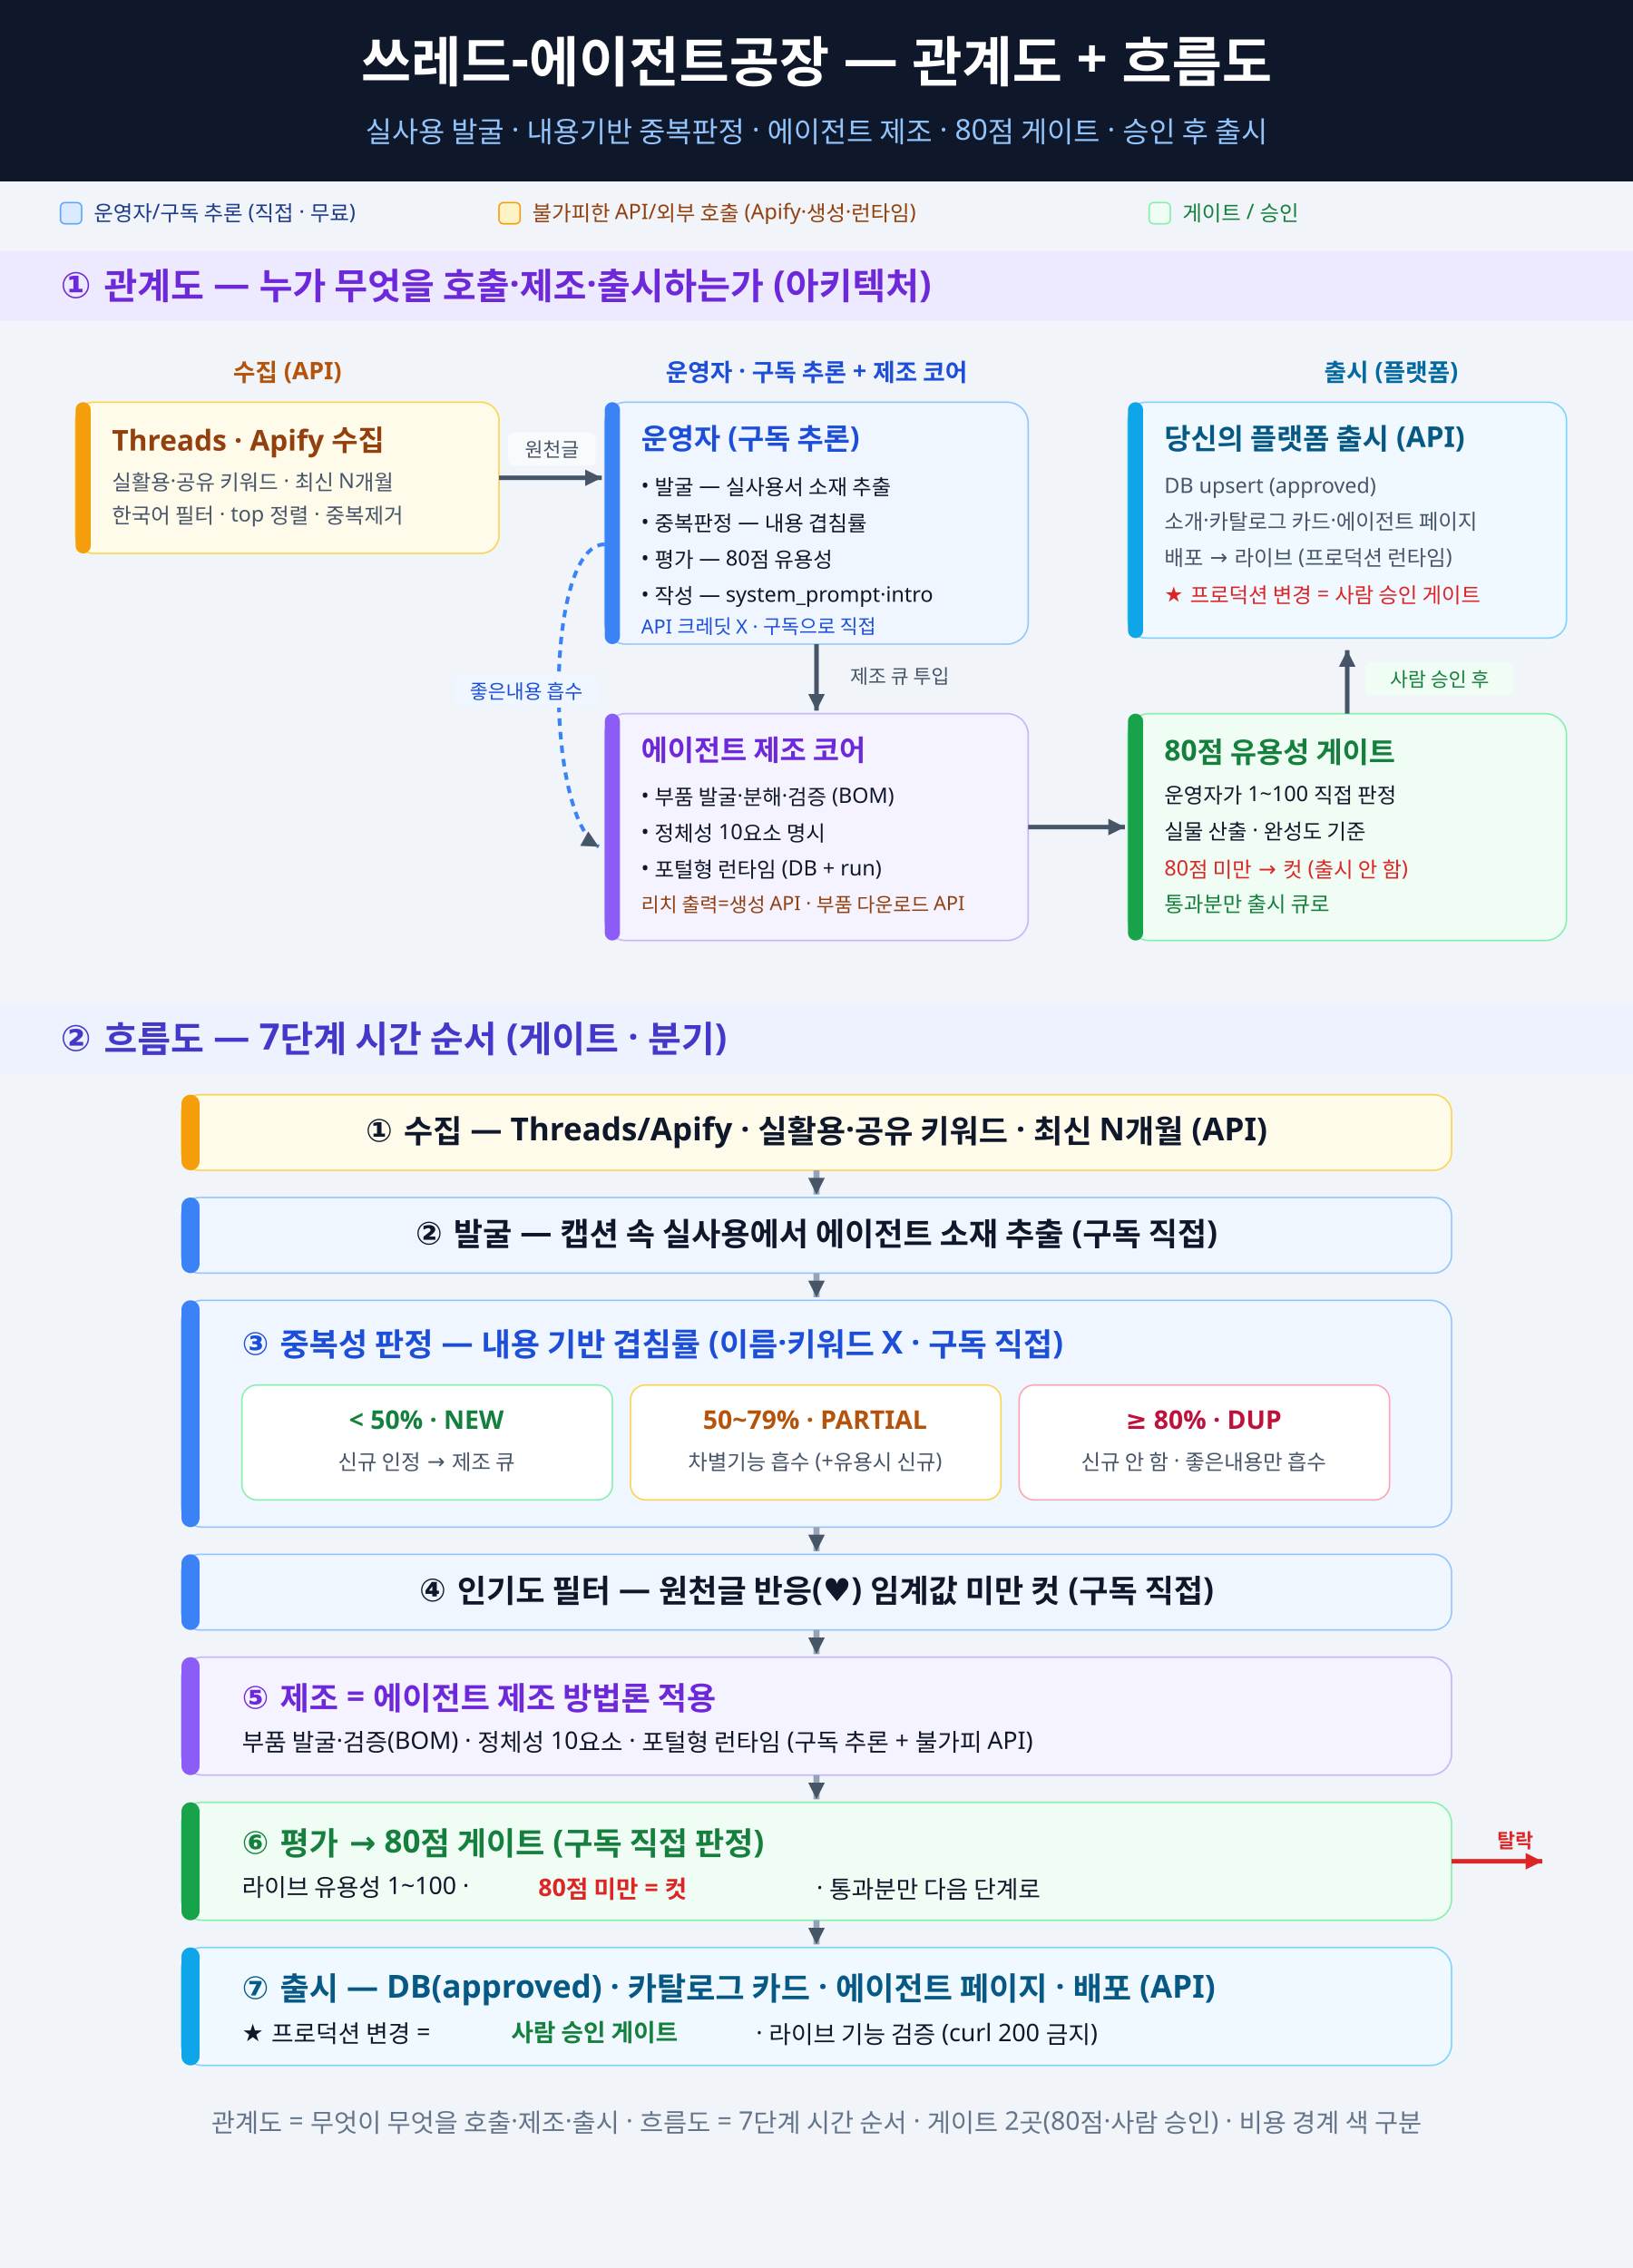
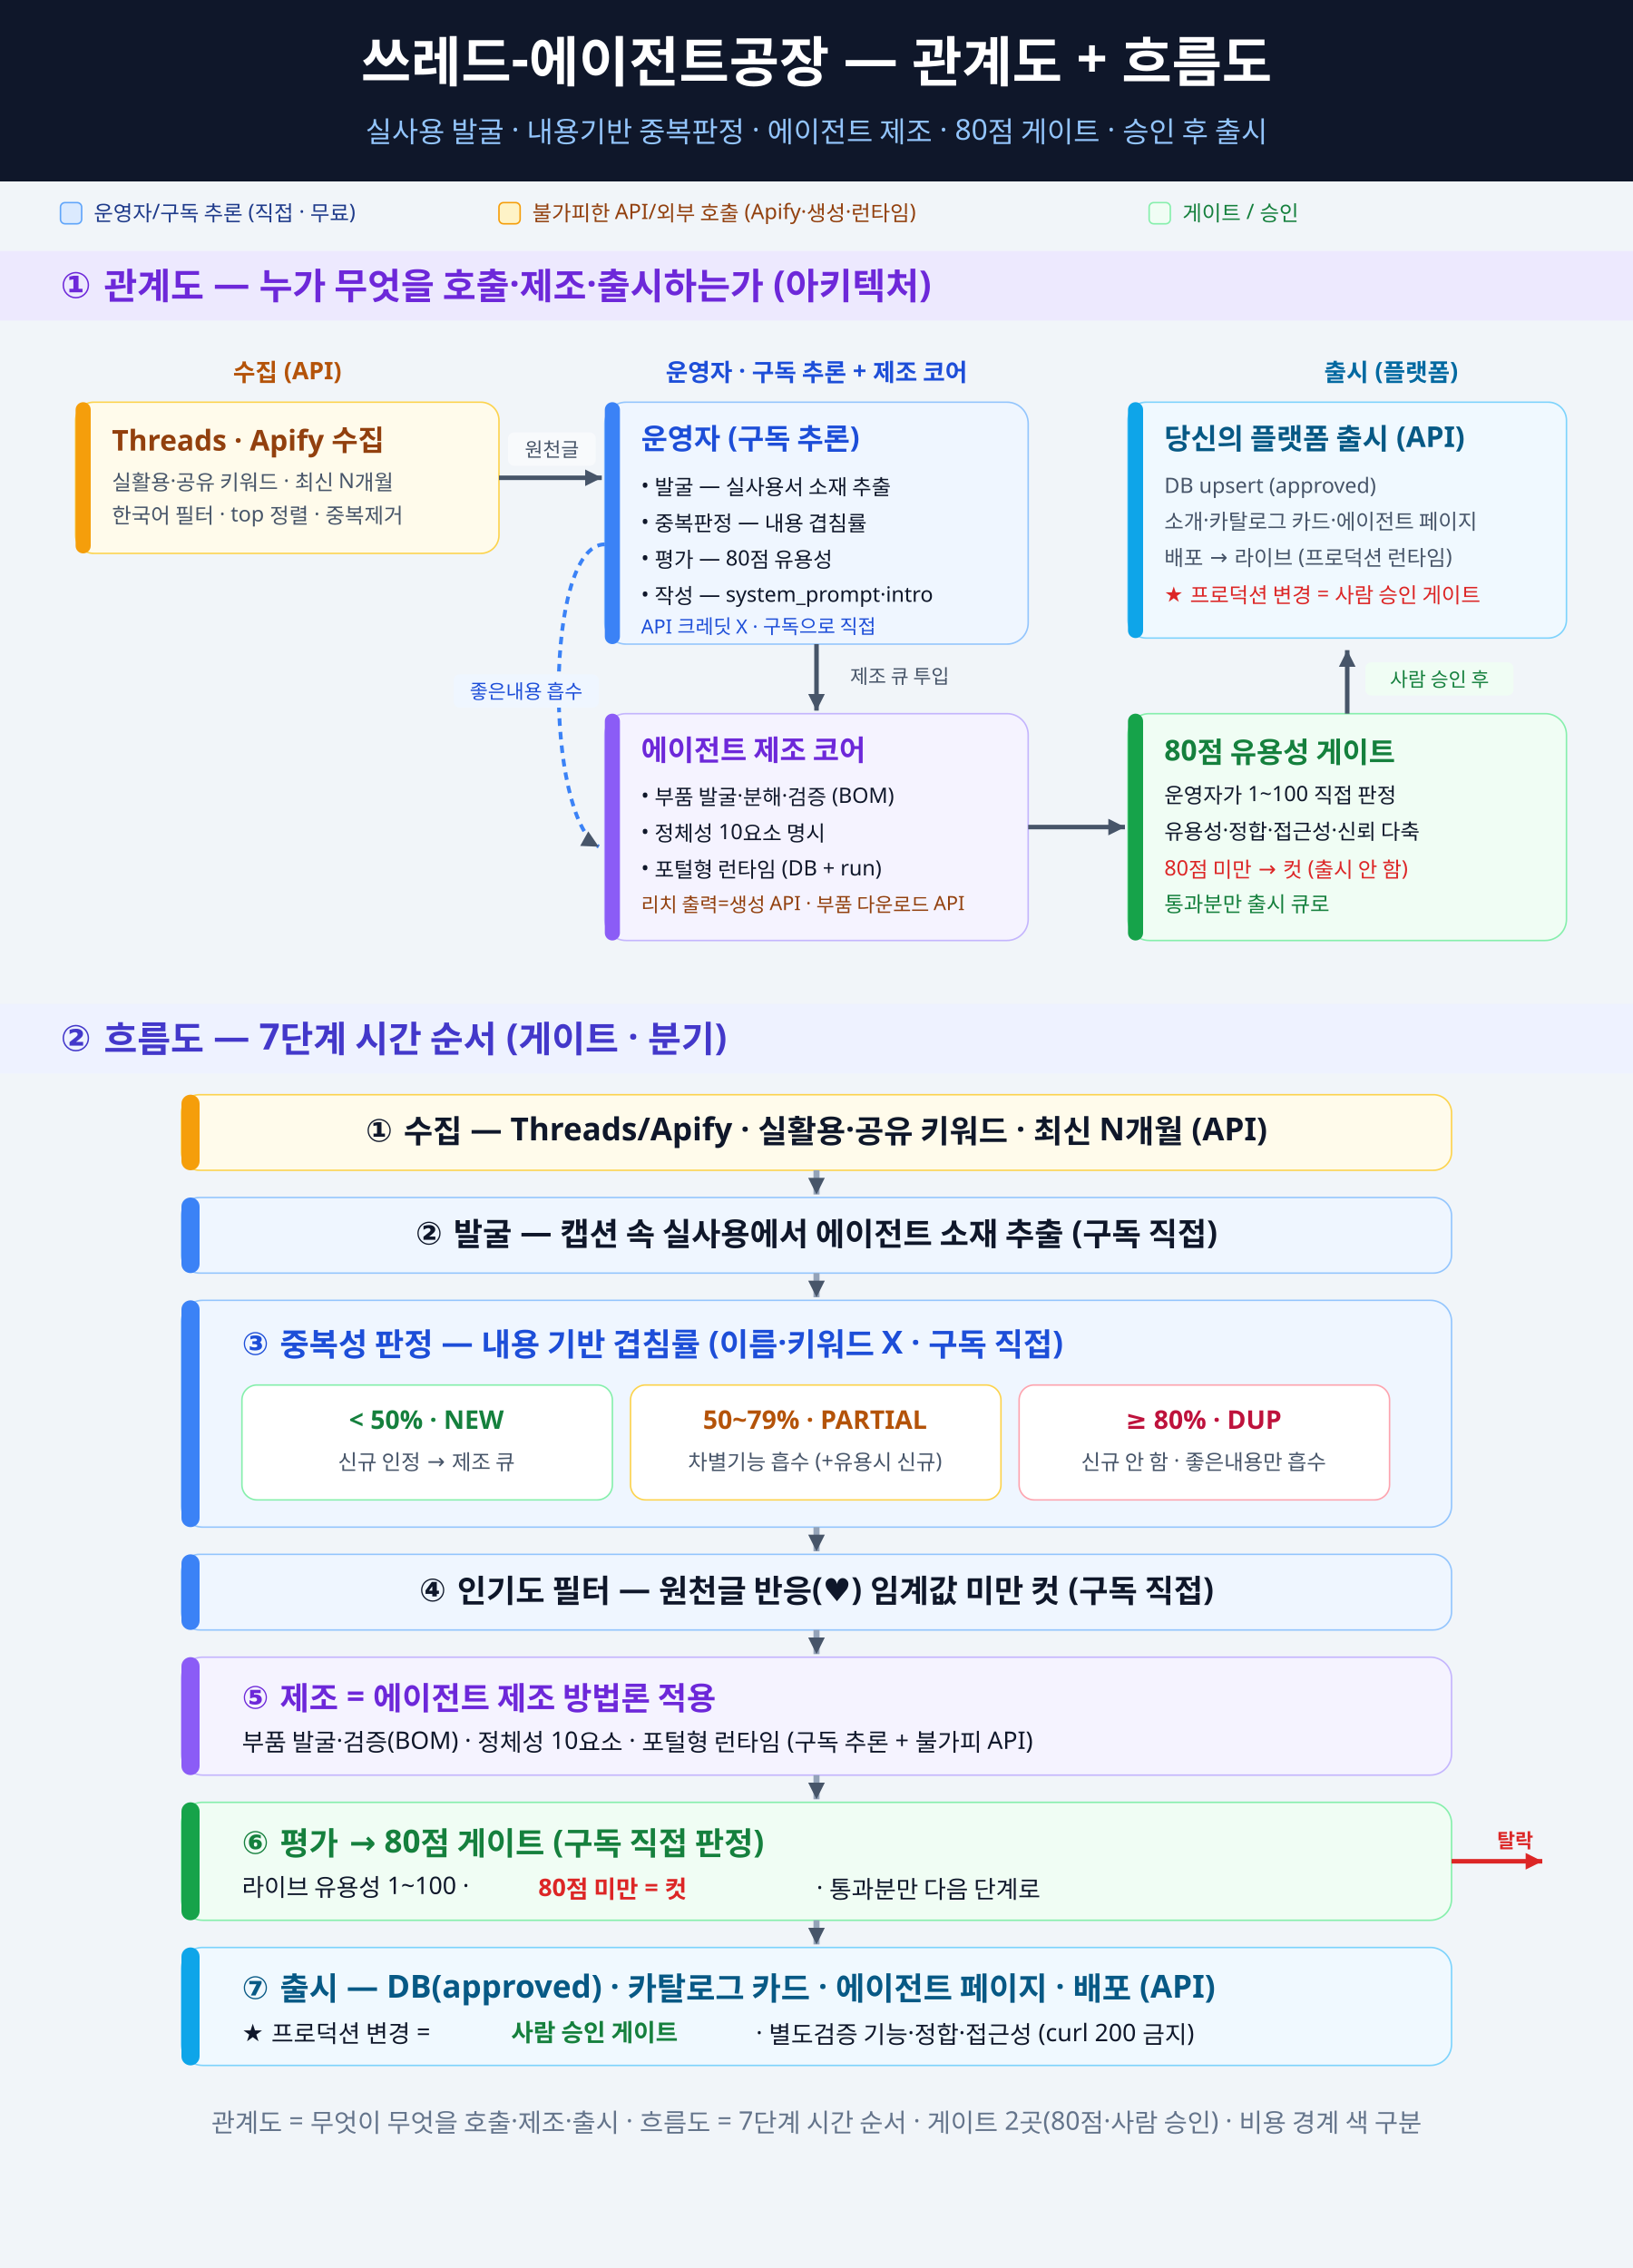
<svg xmlns="http://www.w3.org/2000/svg" width="1080" height="1500" viewBox="0 0 1080 1500" font-family="'Malgun Gothic','Apple SD Gothic Neo',sans-serif" role="img" aria-labelledby="t d">
  <rect x="0" y="0" width="1080" height="1500" fill="#f1f5f9" />
  <defs>
    <marker id="ah" markerUnits="userSpaceOnUse" markerWidth="13" markerHeight="11" refX="11" refY="5.5" orient="auto">
      <path d="M0,0 L11,5.5 L0,11 Z" fill="#475569" />
    </marker>
    <marker id="ahg" markerUnits="userSpaceOnUse" markerWidth="13" markerHeight="11" refX="11" refY="5.5" orient="auto">
      <path d="M0,0 L11,5.5 L0,11 Z" fill="#16a34a" />
    </marker>
    <marker id="ahr" markerUnits="userSpaceOnUse" markerWidth="13" markerHeight="11" refX="11" refY="5.5" orient="auto">
      <path d="M0,0 L11,5.5 L0,11 Z" fill="#dc2626" />
    </marker>
  </defs>
  <rect x="0" y="0" width="1080" height="120" fill="#0f172a" />
  <text x="540" y="54" text-anchor="middle" fill="#ffffff" font-size="36" font-weight="bold">쓰레드-에이전트공장 — 관계도 + 흐름도</text>
  <text x="540" y="94" text-anchor="middle" fill="#93c5fd" font-size="19">실사용 발굴 · 내용기반 중복판정 · 에이전트 제조 · 80점 게이트 · 승인 후 출시</text>
  <rect x="40" y="134" width="14" height="14" rx="3" fill="#dbeafe" stroke="#60a5fa" />
  <text x="62" y="146" fill="#1e3a8a" font-size="14">운영자/구독 추론 (직접 · 무료)</text>
  <rect x="330" y="134" width="14" height="14" rx="3" fill="#fef3c7" stroke="#f59e0b" />
  <text x="352" y="146" fill="#92400e" font-size="14">불가피한 API/외부 호출 (Apify·생성·런타임)</text>
  <rect x="760" y="134" width="14" height="14" rx="3" fill="#f0fdf4" stroke="#86efac" />
  <text x="782" y="146" fill="#15803d" font-size="14">게이트 / 승인</text>
  <rect x="0" y="166" width="1080" height="46" fill="#ede9fe" />
  <text x="40" y="197" fill="#6d28d9" font-size="24" font-weight="bold">① 관계도 — 누가 무엇을 호출·제조·출시하는가 (아키텍처)</text>
  <text x="190" y="252" text-anchor="middle" fill="#b45309" font-size="16" font-weight="bold">수집 (API)</text>
  <text x="540" y="252" text-anchor="middle" fill="#1d4ed8" font-size="16" font-weight="bold">운영자 · 구독 추론 + 제조 코어</text>
  <text x="920" y="252" text-anchor="middle" fill="#0369a1" font-size="16" font-weight="bold">출시 (플랫폼)</text>
  <rect x="50" y="266" width="280" height="100" rx="12" fill="#fffbeb" stroke="#fcd34d" />
  <rect x="50" y="266" width="10" height="100" rx="5" fill="#f59e0b" />
  <text x="74" y="298" fill="#92400e" font-size="19" font-weight="bold">Threads · Apify 수집</text>
  <text x="74" y="324" fill="#475569" font-size="14">실활용·공유 키워드 · 최신 N개월</text>
  <text x="74" y="346" fill="#475569" font-size="14">한국어 필터 · top 정렬 · 중복제거</text>
  <line x1="330" y1="316" x2="398" y2="316" stroke="#475569" stroke-width="3" marker-end="url(#ah)" />
  <rect x="336" y="286" width="58" height="22" rx="4" fill="#f8fafc" />
  <text x="365" y="302" text-anchor="middle" fill="#475569" font-size="13">원천글</text>
  <rect x="400" y="266" width="280" height="160" rx="14" fill="#eff6ff" stroke="#93c5fd" />
  <rect x="400" y="266" width="10" height="160" rx="5" fill="#3b82f6" />
  <text x="424" y="297" fill="#1d4ed8" font-size="19" font-weight="bold">운영자 (구독 추론)</text>
  <text x="424" y="326" fill="#0f172a" font-size="14">• 발굴 — 실사용서 소재 추출</text>
  <text x="424" y="350" fill="#0f172a" font-size="14">• 중복판정 — 내용 겹침률</text>
  <text x="424" y="374" fill="#0f172a" font-size="14">• 평가 — 80점 유용성</text>
  <text x="424" y="398" fill="#0f172a" font-size="14">• 작성 — system_prompt·intro</text>
  <text x="424" y="419" fill="#1d4ed8" font-size="13">API 크레딧 X · 구독으로 직접</text>
  <line x1="540" y1="426" x2="540" y2="470" stroke="#475569" stroke-width="3" marker-end="url(#ah)" />
  <rect x="552" y="436" width="86" height="22" rx="4" fill="#f1f5f9" />
  <text x="595" y="452" text-anchor="middle" fill="#475569" font-size="13">제조 큐 투입</text>
  <rect x="400" y="472" width="280" height="150" rx="14" fill="#f5f3ff" stroke="#c4b5fd" />
  <rect x="400" y="472" width="10" height="150" rx="5" fill="#8b5cf6" />
  <text x="424" y="503" fill="#6d28d9" font-size="19" font-weight="bold">에이전트 제조 코어</text>
  <text x="424" y="531" fill="#0f172a" font-size="14">• 부품 발굴·분해·검증 (BOM)</text>
  <text x="424" y="555" fill="#0f172a" font-size="14">• 정체성 10요소 명시</text>
  <text x="424" y="579" fill="#0f172a" font-size="14">• 포털형 런타임 (DB + run)</text>
  <text x="424" y="603" fill="#92400e" font-size="13">리치 출력=생성 API · 부품 다운로드 API</text>
  <line x1="680" y1="547" x2="744" y2="547" stroke="#475569" stroke-width="3" marker-end="url(#ah)" />
  <rect x="746" y="472" width="290" height="150" rx="14" fill="#f0fdf4" stroke="#86efac" />
  <rect x="746" y="472" width="10" height="150" rx="5" fill="#16a34a" />
  <text x="770" y="503" fill="#15803d" font-size="19" font-weight="bold">80점 유용성 게이트</text>
  <text x="770" y="531" fill="#0f172a" font-size="14">운영자가 1~100 직접 판정</text>
-   <text x="770" y="555" fill="#0f172a" font-size="14">실물 산출 · 완성도 기준</text>
+   <text x="770" y="555" fill="#0f172a" font-size="14">유용성·정합·접근성·신뢰 다축</text>
  <text x="770" y="579" fill="#dc2626" font-size="14">80점 미만 → 컷 (출시 안 함)</text>
  <text x="770" y="603" fill="#15803d" font-size="14">통과분만 출시 큐로</text>
  <line x1="891" y1="472" x2="891" y2="430" stroke="#475569" stroke-width="3" marker-end="url(#ah)" />
  <rect x="903" y="438" width="98" height="22" rx="4" fill="#f0fdf4" />
  <text x="952" y="454" text-anchor="middle" fill="#15803d" font-size="13">사람 승인 후</text>
  <rect x="746" y="266" width="290" height="156" rx="12" fill="#f0f9ff" stroke="#7dd3fc" />
  <rect x="746" y="266" width="10" height="156" rx="5" fill="#0ea5e9" />
  <text x="770" y="297" fill="#075985" font-size="19" font-weight="bold">당신의 플랫폼 출시 (API)</text>
  <text x="770" y="326" fill="#475569" font-size="14">DB upsert (approved)</text>
  <text x="770" y="350" fill="#475569" font-size="14">소개·카탈로그 카드·에이전트 페이지</text>
  <text x="770" y="374" fill="#475569" font-size="14">배포 → 라이브 (프로덕션 런타임)</text>
  <text x="770" y="398" fill="#dc2626" font-size="14">★ 프로덕션 변경 = 사람 승인 게이트</text>
  <path d="M400,360 C360,360 360,540 396,560" fill="none" stroke="#3b82f6" stroke-width="2.5" stroke-dasharray="5,4" marker-end="url(#ah)" />
  <rect x="300" y="446" width="96" height="22" rx="4" fill="#eff6ff" />
  <text x="348" y="462" text-anchor="middle" fill="#1d4ed8" font-size="13">좋은내용 흡수</text>
  <rect x="0" y="664" width="1080" height="46" fill="#eef2ff" />
  <text x="40" y="695" fill="#4338ca" font-size="24" font-weight="bold">② 흐름도 — 7단계 시간 순서 (게이트 · 분기)</text>
  <rect x="120" y="724" width="840" height="50" rx="12" fill="#fffbeb" stroke="#fcd34d" />
  <rect x="120" y="724" width="12" height="50" rx="6" fill="#f59e0b" />
  <text x="540" y="755" text-anchor="middle" fill="#0f172a" font-size="21" font-weight="bold">① 수집 — Threads/Apify · 실활용·공유 키워드 · 최신 N개월 (API)</text>
  <line x1="540" y1="774" x2="540" y2="790" stroke="#94a3b8" stroke-width="4" marker-end="url(#ah)" />
  <rect x="120" y="792" width="840" height="50" rx="12" fill="#eff6ff" stroke="#93c5fd" />
  <rect x="120" y="792" width="12" height="50" rx="6" fill="#3b82f6" />
  <text x="540" y="823" text-anchor="middle" fill="#0f172a" font-size="21" font-weight="bold">② 발굴 — 캡션 속 실사용에서 에이전트 소재 추출 (구독 직접)</text>
  <line x1="540" y1="842" x2="540" y2="858" stroke="#94a3b8" stroke-width="4" marker-end="url(#ah)" />
  <rect x="120" y="860" width="840" height="150" rx="14" fill="#eff6ff" stroke="#93c5fd" />
  <rect x="120" y="860" width="12" height="150" rx="6" fill="#3b82f6" />
  <text x="160" y="896" fill="#1d4ed8" font-size="21" font-weight="bold">③ 중복성 판정 — 내용 기반 겹침률 (이름·키워드 X · 구독 직접)</text>
  <rect x="160" y="916" width="245" height="76" rx="10" fill="#ffffff" stroke="#86efac" />
  <text x="282" y="945" text-anchor="middle" fill="#15803d" font-size="17" font-weight="bold">&lt; 50% · NEW</text>
  <text x="282" y="972" text-anchor="middle" fill="#475569" font-size="14">신규 인정 → 제조 큐</text>
  <rect x="417" y="916" width="245" height="76" rx="10" fill="#ffffff" stroke="#fcd34d" />
  <text x="539" y="945" text-anchor="middle" fill="#b45309" font-size="17" font-weight="bold">50~79% · PARTIAL</text>
  <text x="539" y="972" text-anchor="middle" fill="#475569" font-size="14">차별기능 흡수 (+유용시 신규)</text>
  <rect x="674" y="916" width="245" height="76" rx="10" fill="#ffffff" stroke="#fda4af" />
  <text x="796" y="945" text-anchor="middle" fill="#be123c" font-size="17" font-weight="bold">≥ 80% · DUP</text>
  <text x="796" y="972" text-anchor="middle" fill="#475569" font-size="14">신규 안 함 · 좋은내용만 흡수</text>
  <line x1="540" y1="1010" x2="540" y2="1026" stroke="#94a3b8" stroke-width="4" marker-end="url(#ah)" />
  <rect x="120" y="1028" width="840" height="50" rx="12" fill="#eff6ff" stroke="#93c5fd" />
  <rect x="120" y="1028" width="12" height="50" rx="6" fill="#3b82f6" />
  <text x="540" y="1059" text-anchor="middle" fill="#0f172a" font-size="21" font-weight="bold">④ 인기도 필터 — 원천글 반응(♥) 임계값 미만 컷 (구독 직접)</text>
  <line x1="540" y1="1078" x2="540" y2="1094" stroke="#94a3b8" stroke-width="4" marker-end="url(#ah)" />
  <rect x="120" y="1096" width="840" height="78" rx="14" fill="#f5f3ff" stroke="#c4b5fd" />
  <rect x="120" y="1096" width="12" height="78" rx="6" fill="#8b5cf6" />
  <text x="160" y="1130" fill="#6d28d9" font-size="21" font-weight="bold">⑤ 제조 = 에이전트 제조 방법론 적용</text>
  <text x="160" y="1158" fill="#0f172a" font-size="16">부품 발굴·검증(BOM) · 정체성 10요소 · 포털형 런타임 (구독 추론 + 불가피 API)</text>
  <line x1="540" y1="1174" x2="540" y2="1190" stroke="#94a3b8" stroke-width="4" marker-end="url(#ah)" />
  <rect x="120" y="1192" width="840" height="78" rx="14" fill="#f0fdf4" stroke="#86efac" />
  <rect x="120" y="1192" width="12" height="78" rx="6" fill="#16a34a" />
  <text x="160" y="1226" fill="#15803d" font-size="21" font-weight="bold">⑥ 평가 → 80점 게이트 (구독 직접 판정)</text>
  <text x="160" y="1254" fill="#0f172a" font-size="16">라이브 유용성 1~100 · </text>
  <text x="356" y="1254" fill="#dc2626" font-size="16" font-weight="bold">80점 미만 = 컷</text>
  <text x="540" y="1254" fill="#0f172a" font-size="16">· 통과분만 다음 단계로</text>
  <line x1="960" y1="1231" x2="1020" y2="1231" stroke="#dc2626" stroke-width="3" marker-end="url(#ahr)" />
  <text x="1014" y="1222" text-anchor="end" fill="#dc2626" font-size="13" font-weight="bold">탈락</text>
  <line x1="540" y1="1270" x2="540" y2="1286" stroke="#94a3b8" stroke-width="4" marker-end="url(#ah)" />
  <rect x="120" y="1288" width="840" height="78" rx="14" fill="#f0f9ff" stroke="#7dd3fc" />
  <rect x="120" y="1288" width="12" height="78" rx="6" fill="#0ea5e9" />
  <text x="160" y="1322" fill="#075985" font-size="21" font-weight="bold">⑦ 출시 — DB(approved) · 카탈로그 카드 · 에이전트 페이지 · 배포 (API)</text>
  <text x="160" y="1350" fill="#0f172a" font-size="16">★ 프로덕션 변경 = </text>
  <text x="338" y="1350" fill="#15803d" font-size="16" font-weight="bold">사람 승인 게이트</text>
-   <text x="500" y="1350" fill="#0f172a" font-size="16">· 라이브 기능 검증 (curl 200 금지)</text>
+   <text x="500" y="1350" fill="#0f172a" font-size="16">· 별도검증 기능·정합·접근성 (curl 200 금지)</text>
  <text x="540" y="1410" text-anchor="middle" fill="#64748b" font-size="17">관계도 = 무엇이 무엇을 호출·제조·출시 · 흐름도 = 7단계 시간 순서 · 게이트 2곳(80점·사람 승인) · 비용 경계 색 구분</text>
</svg>
